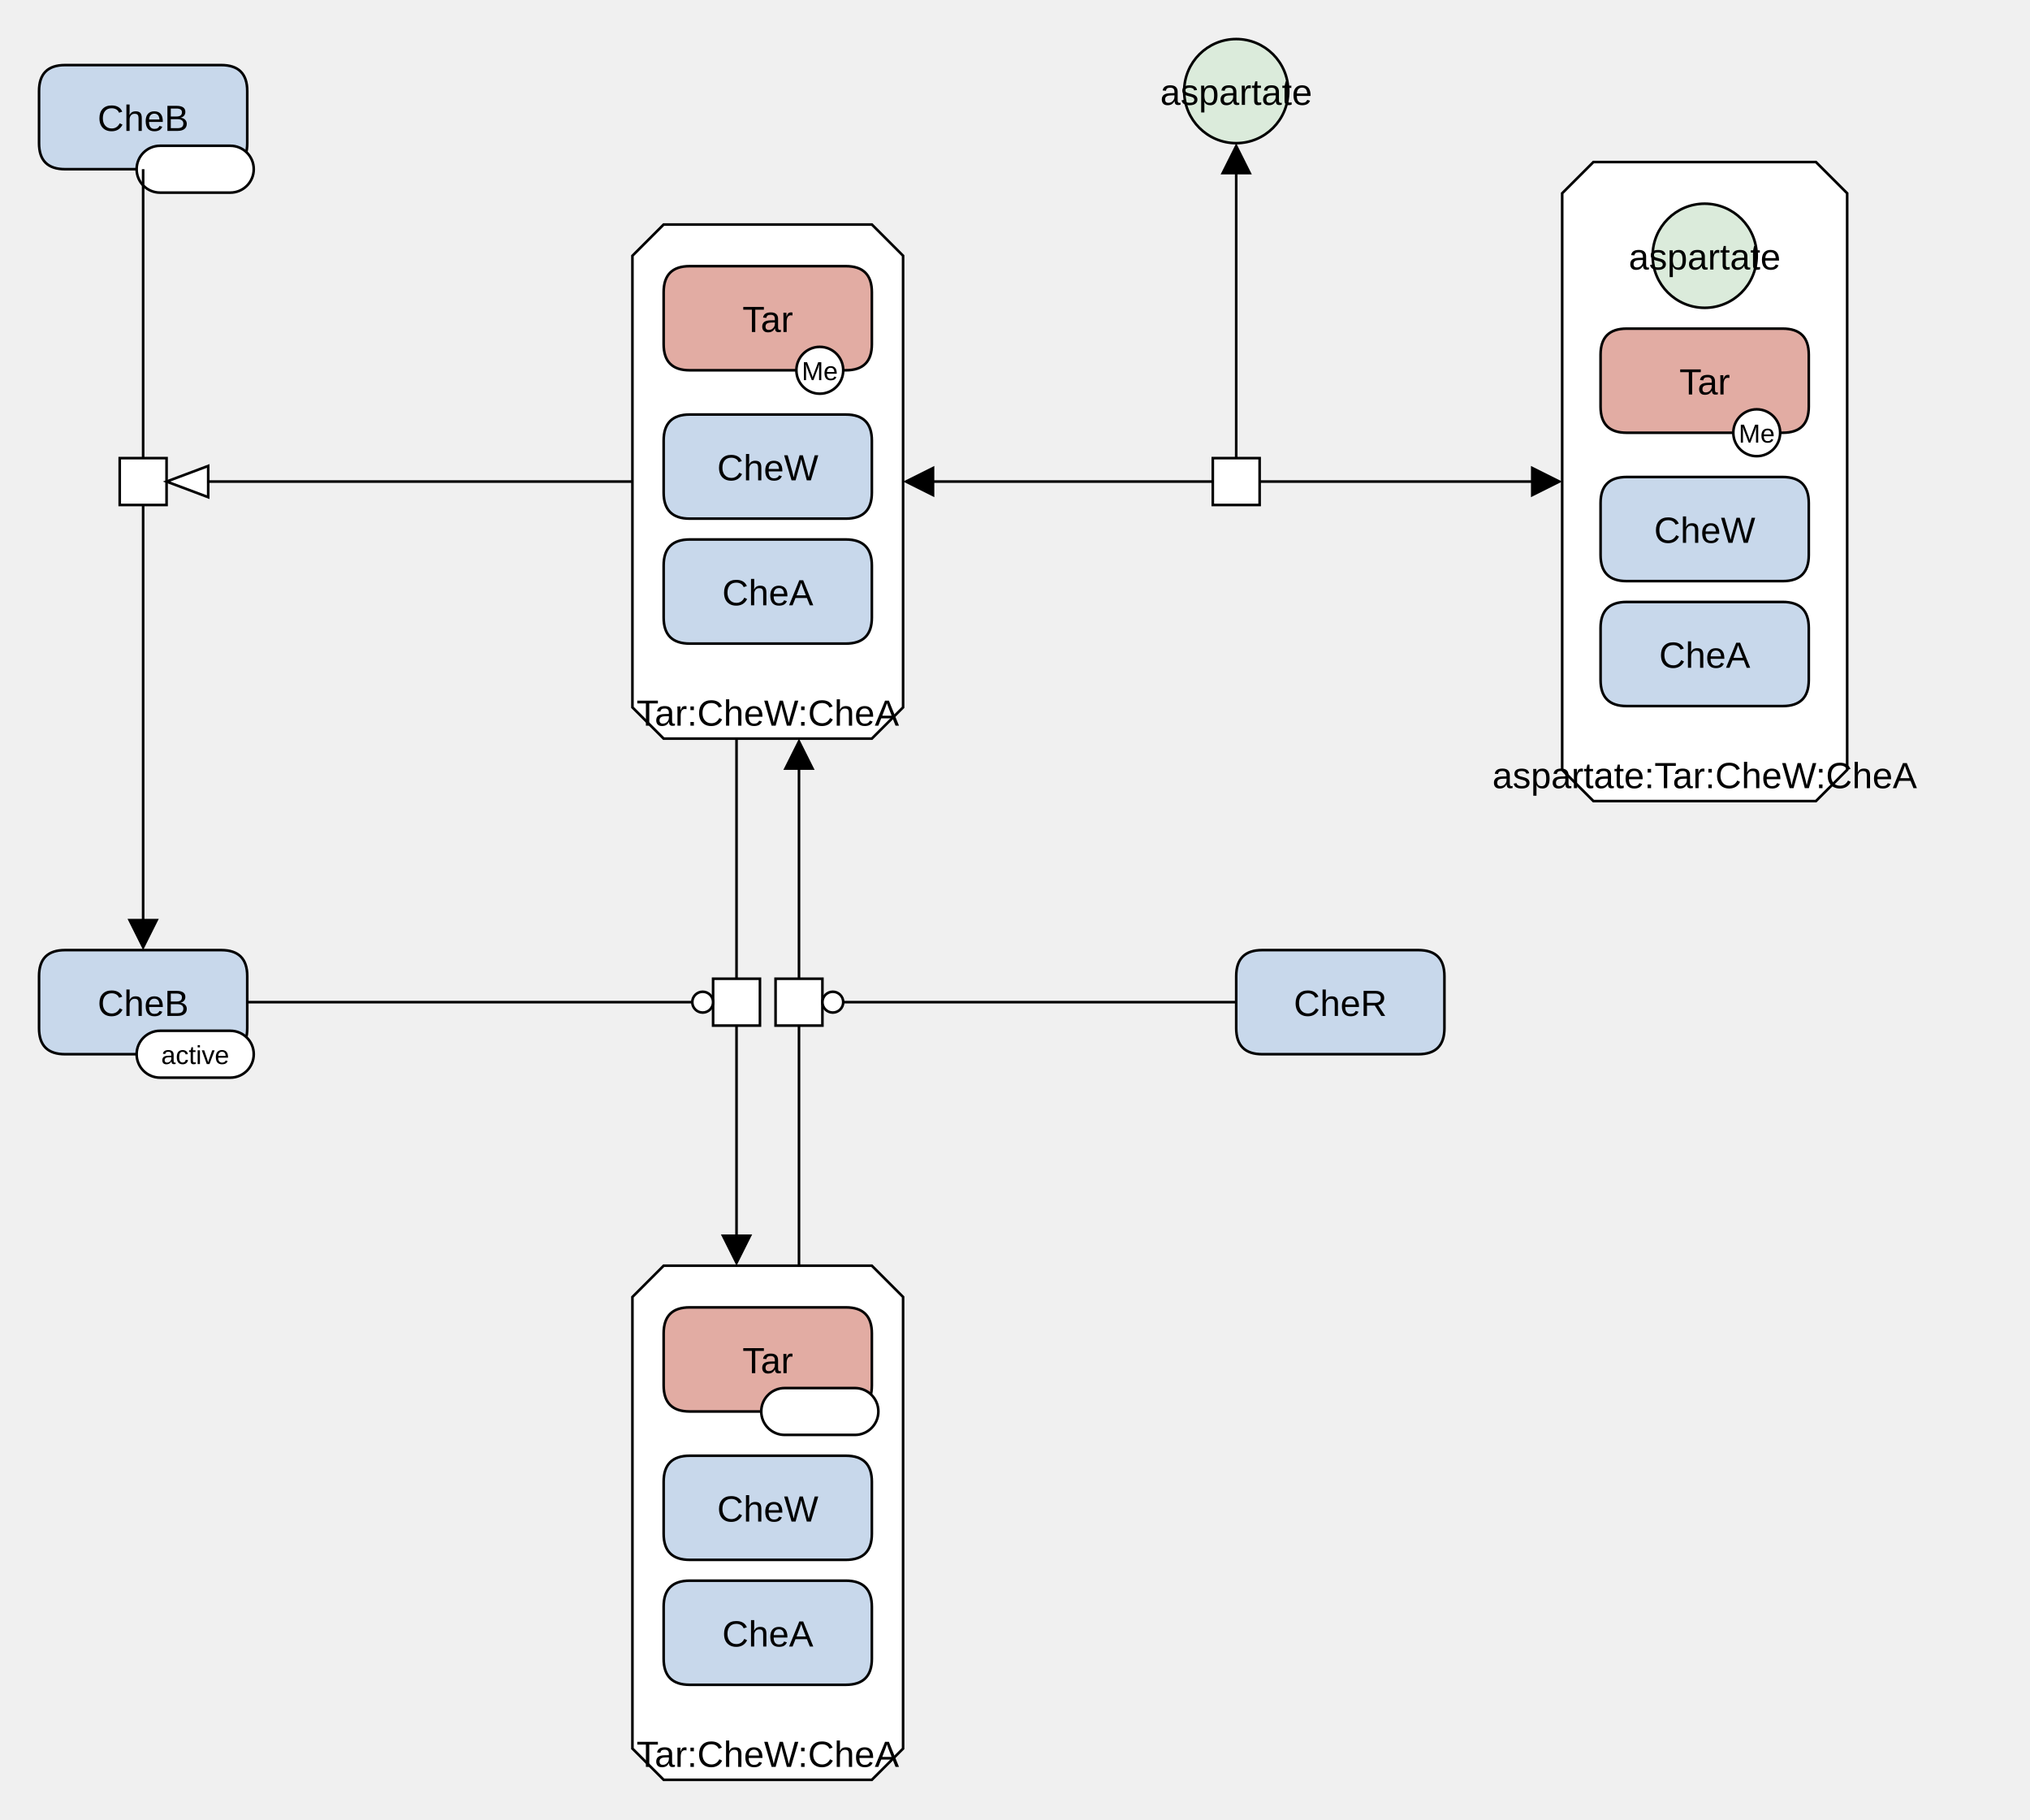
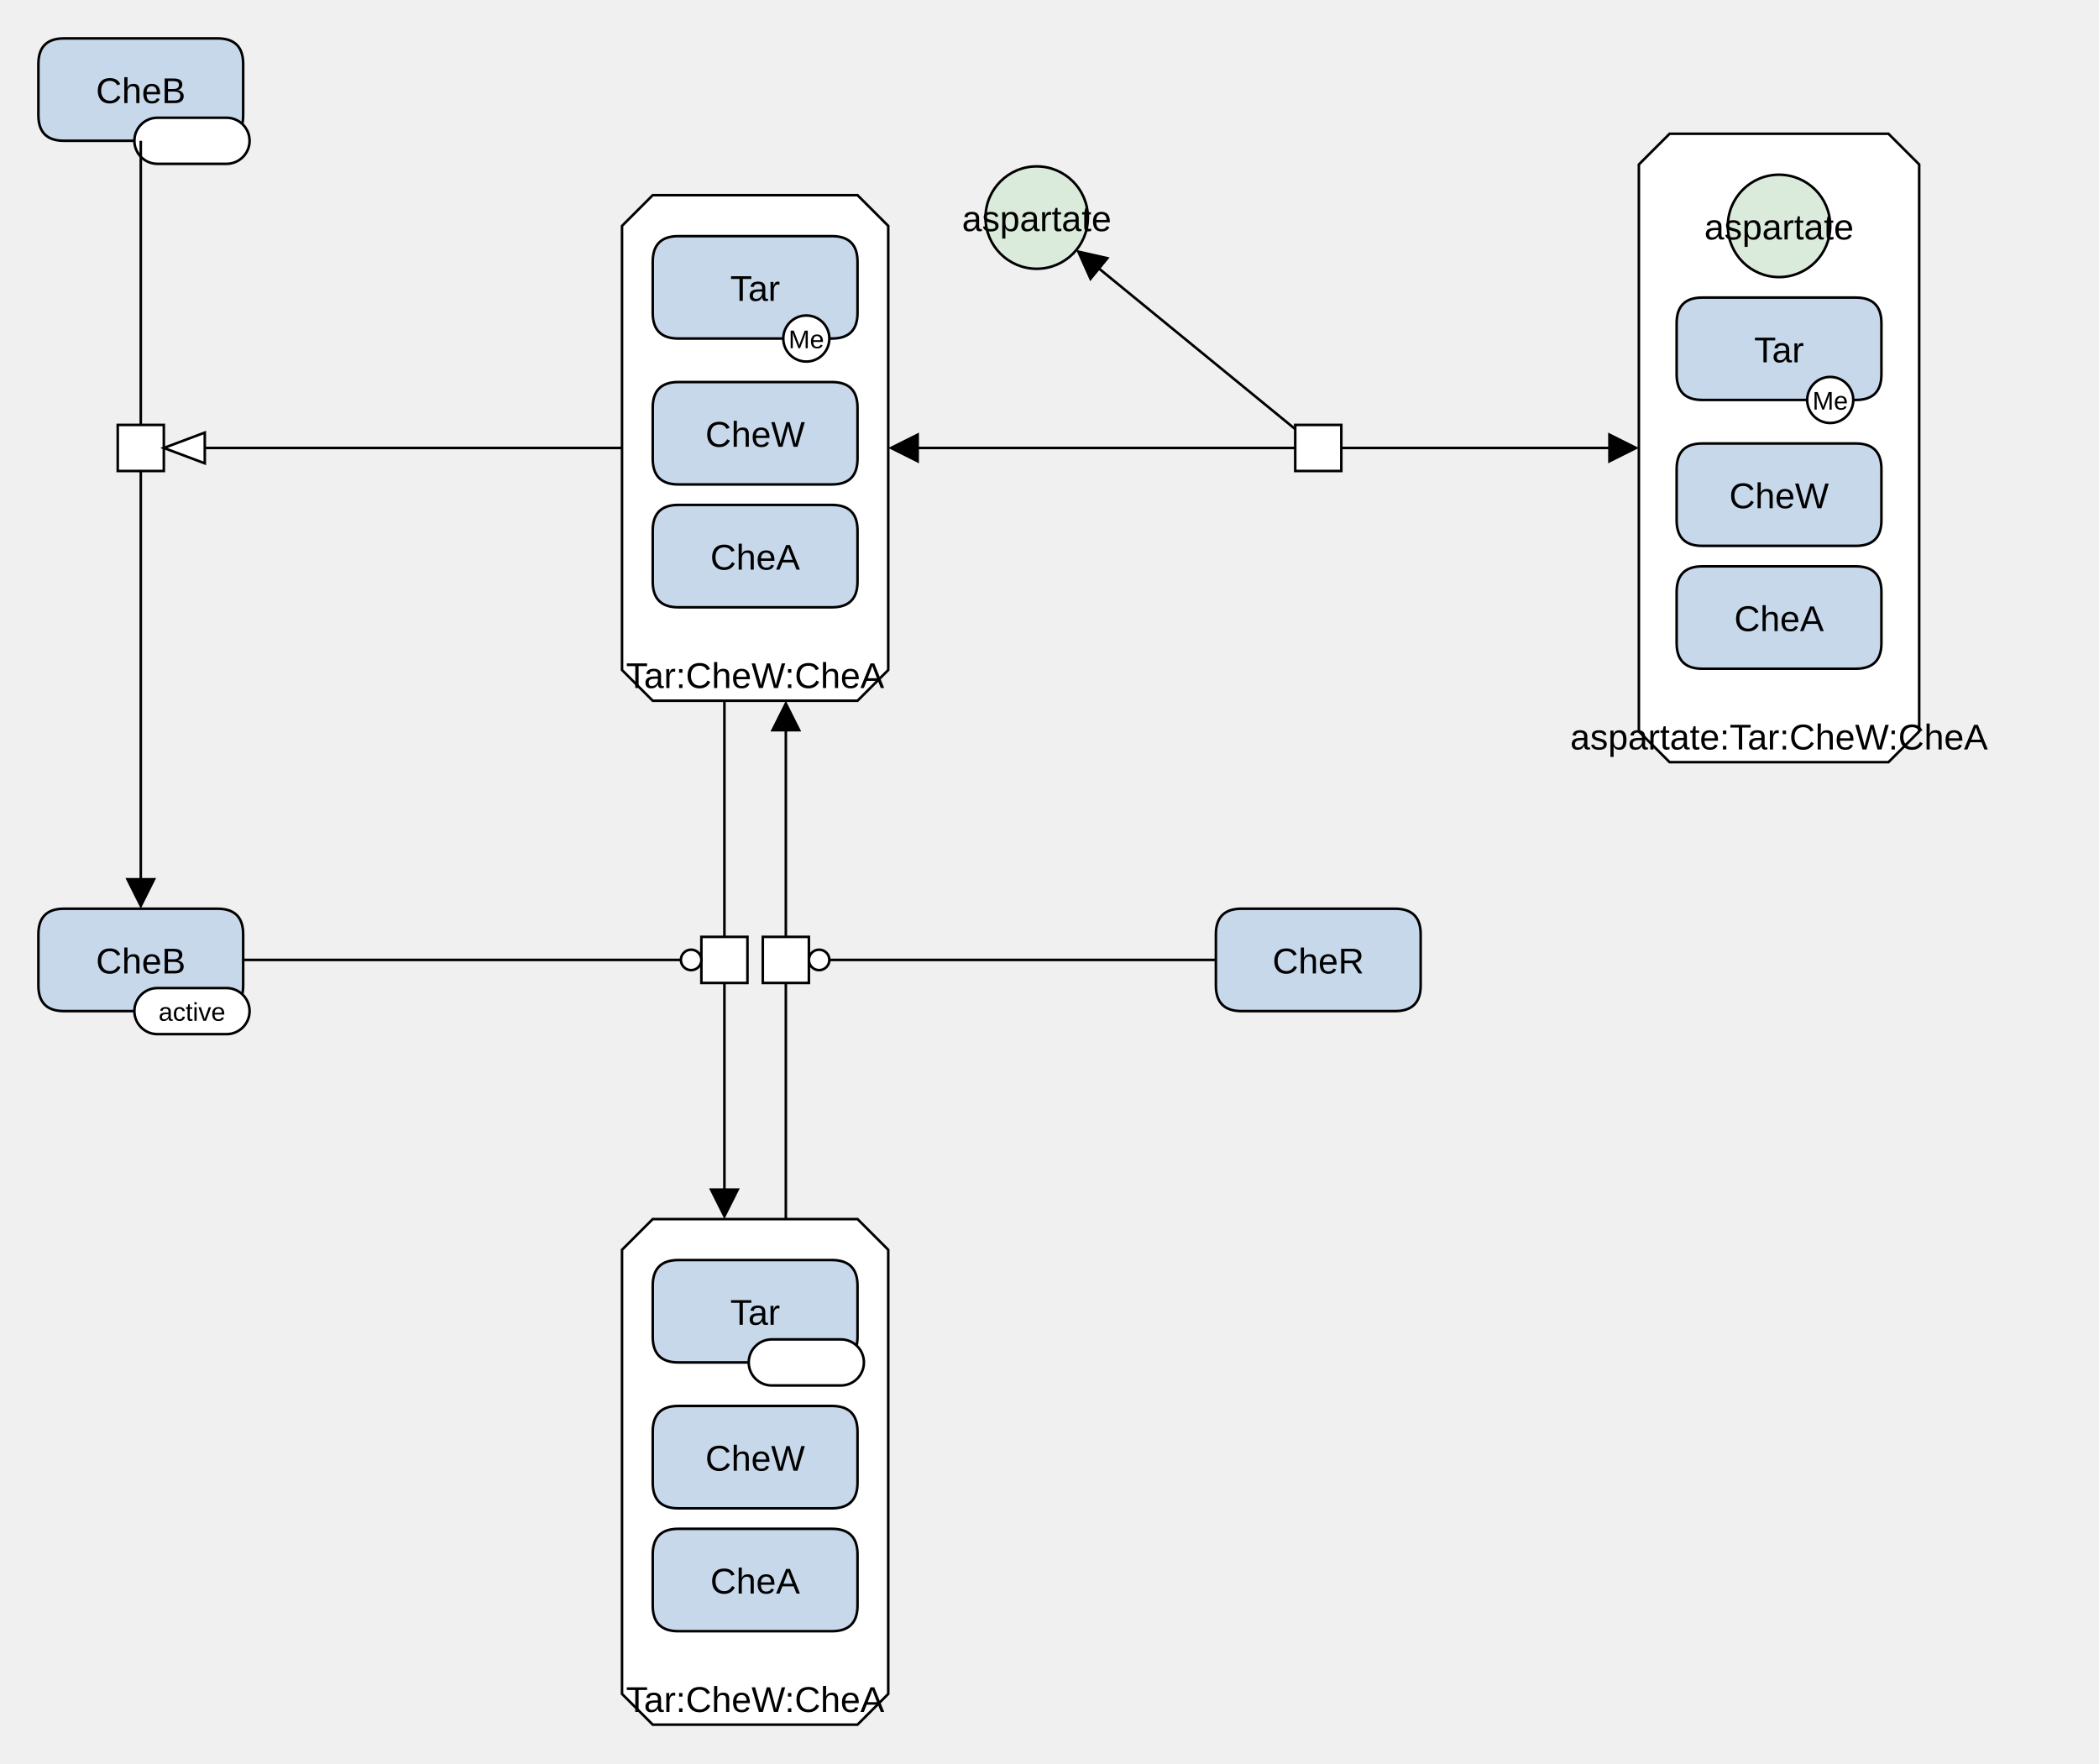
- <svg xmlns="http://www.w3.org/2000/svg" width="780" height="699" viewBox="0 0 780 699" stroke-linecap="butt" stroke-miterlimit="10">
-   <g transform="translate(-125,-115)">
+ <svg xmlns="http://www.w3.org/2000/svg" width="820" height="689" viewBox="0 0 820 689" stroke-linecap="butt" stroke-miterlimit="10">
+   <g transform="translate(-125,-125)">
    <path d="M380 201.25 L460 201.25 L472 213.25 L472 386.75 L460 398.75 L380 398.75 L368 386.75 L368 213.25 Z" fill="#FFFFFF" stroke="none" />
    <path d="M380 201.25 L460 201.25 L472 213.25 L472 386.75 L460 398.75 L380 398.75 L368 386.75 L368 213.25 Z" fill="none" stroke="#000000" />
    <text x="420" y="393.791" text-anchor="middle" font-family="'Dialog', Arial, Helvetica, sans-serif" font-size="14" fill="#000000" stroke="none" xml:space="preserve">Tar:CheW:CheA</text>
-     <path d="M380 227.25 Q380 217.25 390 217.25 L450 217.25 Q460 217.25 460 227.25 L460 247.25 Q460 257.25 450 257.25 L390 257.25 Q380 257.25 380 247.25 Z" fill="#E2ACA3" stroke="none" />
+     <path d="M380 227.25 Q380 217.25 390 217.25 L450 217.25 Q460 217.25 460 227.25 L460 247.25 Q460 257.25 450 257.25 L390 257.25 Q380 257.25 380 247.25 Z" fill="#C8D8EB" stroke="none" />
    <path d="M380 227.25 Q380 217.25 390 217.25 L450 217.25 Q460 217.25 460 227.25 L460 247.25 Q460 257.25 450 257.25 L390 257.25 Q380 257.25 380 247.25 Z" fill="none" stroke="#000000" />
    <text x="420" y="242.541" text-anchor="middle" font-family="'Dialog', Arial, Helvetica, sans-serif" font-size="14" fill="#000000" stroke="none" xml:space="preserve">Tar</text>
    <path d="M431 257.25 C431 252.279 435.029 248.25 440 248.25 L440 248.25 C444.971 248.25 449 252.279 449 257.25 L449 257.25 C449 262.221 444.971 266.25 440 266.25 L440 266.25 C435.029 266.25 431 262.221 431 257.25 Z" fill="#FFFFFF" stroke="none" />
    <path d="M431 257.25 C431 252.279 435.029 248.25 440 248.25 L440 248.25 C444.971 248.25 449 252.279 449 257.25 L449 257.25 C449 262.221 444.971 266.25 440 266.25 L440 266.25 C435.029 266.25 431 262.221 431 257.25 Z" fill="none" stroke="#000000" />
    <text x="440" y="261.029" text-anchor="middle" font-family="'Dialog', Arial, Helvetica, sans-serif" font-size="10" fill="#000000" stroke="none" xml:space="preserve">Me</text>
    <path d="M380 284.25 Q380 274.25 390 274.25 L450 274.25 Q460 274.25 460 284.25 L460 304.25 Q460 314.25 450 314.25 L390 314.25 Q380 314.25 380 304.25 Z" fill="#C8D8EB" stroke="none" />
    <path d="M380 284.25 Q380 274.25 390 274.25 L450 274.25 Q460 274.25 460 284.25 L460 304.25 Q460 314.25 450 314.25 L390 314.25 Q380 314.25 380 304.25 Z" fill="none" stroke="#000000" />
    <text x="420" y="299.541" text-anchor="middle" font-family="'Dialog', Arial, Helvetica, sans-serif" font-size="14" fill="#000000" stroke="none" xml:space="preserve">CheW</text>
    <path d="M380 332.25 Q380 322.25 390 322.25 L450 322.25 Q460 322.25 460 332.25 L460 352.25 Q460 362.25 450 362.25 L390 362.25 Q380 362.25 380 352.25 Z" fill="#C8D8EB" stroke="none" />
    <path d="M380 332.25 Q380 322.25 390 322.25 L450 322.25 Q460 322.25 460 332.25 L460 352.25 Q460 362.25 450 362.25 L390 362.25 Q380 362.25 380 352.25 Z" fill="none" stroke="#000000" />
    <text x="420" y="347.541" text-anchor="middle" font-family="'Dialog', Arial, Helvetica, sans-serif" font-size="14" fill="#000000" stroke="none" xml:space="preserve">CheA</text>
-     <path d="M580 150 C580 138.954 588.954 130 600 130 L600 130 C611.046 130 620 138.954 620 150 L620 150 C620 161.046 611.046 170 600 170 L600 170 C588.954 170 580 161.046 580 150 Z" fill="#DBEBDB" stroke="none" />
-     <path d="M580 150 C580 138.954 588.954 130 600 130 L600 130 C611.046 130 620 138.954 620 150 L620 150 C620 161.046 611.046 170 600 170 L600 170 C588.954 170 580 161.046 580 150 Z" fill="none" stroke="#000000" />
-     <text x="600" y="155.291" text-anchor="middle" font-family="'Dialog', Arial, Helvetica, sans-serif" font-size="14" fill="#000000" stroke="none" xml:space="preserve">aspartate</text>
-     <path d="M591 291 L609 291 L609 309 L591 309 Z" fill="#FFFFFF" stroke="none" />
-     <path d="M591 291 L609 291 L609 309 L591 309 Z" fill="none" stroke="#000000" />
-     <path d="M737.25 177.25 L822.75 177.25 L834.75 189.25 L834.75 410.75 L822.75 422.75 L737.25 422.75 L725.25 410.75 L725.25 189.25 Z" fill="#FFFFFF" stroke="none" />
-     <path d="M737.25 177.25 L822.75 177.25 L834.75 189.25 L834.75 410.75 L822.75 422.75 L737.25 422.75 L725.25 410.75 L725.25 189.25 Z" fill="none" stroke="#000000" />
-     <text x="780" y="417.791" text-anchor="middle" font-family="'Dialog', Arial, Helvetica, sans-serif" font-size="14" fill="#000000" stroke="none" xml:space="preserve">aspartate:Tar:CheW:CheA</text>
-     <path d="M760 213.25 C760 202.204 768.954 193.25 780 193.25 L780 193.25 C791.046 193.25 800 202.204 800 213.25 L800 213.25 C800 224.296 791.046 233.25 780 233.25 L780 233.25 C768.954 233.25 760 224.296 760 213.25 Z" fill="#DBEBDB" stroke="none" />
-     <path d="M760 213.25 C760 202.204 768.954 193.25 780 193.25 L780 193.25 C791.046 193.25 800 202.204 800 213.25 L800 213.25 C800 224.296 791.046 233.25 780 233.25 L780 233.25 C768.954 233.25 760 224.296 760 213.25 Z" fill="none" stroke="#000000" />
-     <text x="780" y="218.541" text-anchor="middle" font-family="'Dialog', Arial, Helvetica, sans-serif" font-size="14" fill="#000000" stroke="none" xml:space="preserve">aspartate</text>
-     <path d="M740 251.25 Q740 241.25 750 241.25 L810 241.25 Q820 241.25 820 251.25 L820 271.25 Q820 281.25 810 281.25 L750 281.25 Q740 281.25 740 271.25 Z" fill="#E2ACA3" stroke="none" />
-     <path d="M740 251.25 Q740 241.25 750 241.25 L810 241.25 Q820 241.25 820 251.25 L820 271.25 Q820 281.25 810 281.25 L750 281.25 Q740 281.25 740 271.25 Z" fill="none" stroke="#000000" />
-     <text x="780" y="266.541" text-anchor="middle" font-family="'Dialog', Arial, Helvetica, sans-serif" font-size="14" fill="#000000" stroke="none" xml:space="preserve">Tar</text>
-     <path d="M791 281.25 C791 276.279 795.029 272.25 800 272.25 L800 272.25 C804.971 272.25 809 276.279 809 281.25 L809 281.25 C809 286.221 804.971 290.25 800 290.25 L800 290.25 C795.029 290.25 791 286.221 791 281.25 Z" fill="#FFFFFF" stroke="none" />
-     <path d="M791 281.25 C791 276.279 795.029 272.25 800 272.25 L800 272.25 C804.971 272.25 809 276.279 809 281.25 L809 281.25 C809 286.221 804.971 290.25 800 290.25 L800 290.25 C795.029 290.25 791 286.221 791 281.25 Z" fill="none" stroke="#000000" />
-     <text x="800" y="285.029" text-anchor="middle" font-family="'Dialog', Arial, Helvetica, sans-serif" font-size="10" fill="#000000" stroke="none" xml:space="preserve">Me</text>
-     <path d="M740 308.25 Q740 298.25 750 298.25 L810 298.25 Q820 298.25 820 308.25 L820 328.25 Q820 338.25 810 338.25 L750 338.25 Q740 338.25 740 328.25 Z" fill="#C8D8EB" stroke="none" />
-     <path d="M740 308.25 Q740 298.25 750 298.25 L810 298.25 Q820 298.25 820 308.25 L820 328.25 Q820 338.25 810 338.25 L750 338.25 Q740 338.25 740 328.25 Z" fill="none" stroke="#000000" />
-     <text x="780" y="323.541" text-anchor="middle" font-family="'Dialog', Arial, Helvetica, sans-serif" font-size="14" fill="#000000" stroke="none" xml:space="preserve">CheW</text>
-     <path d="M740 356.25 Q740 346.25 750 346.25 L810 346.25 Q820 346.25 820 356.25 L820 376.25 Q820 386.25 810 386.25 L750 386.25 Q740 386.25 740 376.25 Z" fill="#C8D8EB" stroke="none" />
-     <path d="M740 356.25 Q740 346.25 750 346.25 L810 346.25 Q820 346.25 820 356.25 L820 376.25 Q820 386.25 810 386.25 L750 386.25 Q740 386.25 740 376.25 Z" fill="none" stroke="#000000" />
-     <text x="780" y="371.541" text-anchor="middle" font-family="'Dialog', Arial, Helvetica, sans-serif" font-size="14" fill="#000000" stroke="none" xml:space="preserve">CheA</text>
+     <path d="M510 210 C510 198.954 518.954 190 530 190 L530 190 C541.046 190 550 198.954 550 210 L550 210 C550 221.046 541.046 230 530 230 L530 230 C518.954 230 510 221.046 510 210 Z" fill="#DBEBDB" stroke="none" />
+     <path d="M510 210 C510 198.954 518.954 190 530 190 L530 190 C541.046 190 550 198.954 550 210 L550 210 C550 221.046 541.046 230 530 230 L530 230 C518.954 230 510 221.046 510 210 Z" fill="none" stroke="#000000" />
+     <text x="530" y="215.291" text-anchor="middle" font-family="'Dialog', Arial, Helvetica, sans-serif" font-size="14" fill="#000000" stroke="none" xml:space="preserve">aspartate</text>
+     <path d="M631 291 L649 291 L649 309 L631 309 Z" fill="#FFFFFF" stroke="none" />
+     <path d="M631 291 L649 291 L649 309 L631 309 Z" fill="none" stroke="#000000" />
+     <path d="M777.25 177.25 L862.75 177.25 L874.75 189.25 L874.75 410.75 L862.75 422.75 L777.25 422.75 L765.25 410.75 L765.25 189.25 Z" fill="#FFFFFF" stroke="none" />
+     <path d="M777.25 177.25 L862.75 177.25 L874.75 189.25 L874.75 410.75 L862.75 422.75 L777.25 422.75 L765.25 410.75 L765.25 189.25 Z" fill="none" stroke="#000000" />
+     <text x="820" y="417.791" text-anchor="middle" font-family="'Dialog', Arial, Helvetica, sans-serif" font-size="14" fill="#000000" stroke="none" xml:space="preserve">aspartate:Tar:CheW:CheA</text>
+     <path d="M800 213.25 C800 202.204 808.954 193.25 820 193.25 L820 193.25 C831.046 193.25 840 202.204 840 213.25 L840 213.25 C840 224.296 831.046 233.25 820 233.25 L820 233.25 C808.954 233.25 800 224.296 800 213.25 Z" fill="#DBEBDB" stroke="none" />
+     <path d="M800 213.25 C800 202.204 808.954 193.25 820 193.25 L820 193.25 C831.046 193.25 840 202.204 840 213.25 L840 213.25 C840 224.296 831.046 233.25 820 233.25 L820 233.25 C808.954 233.25 800 224.296 800 213.25 Z" fill="none" stroke="#000000" />
+     <text x="820" y="218.541" text-anchor="middle" font-family="'Dialog', Arial, Helvetica, sans-serif" font-size="14" fill="#000000" stroke="none" xml:space="preserve">aspartate</text>
+     <path d="M780 251.25 Q780 241.25 790 241.25 L850 241.25 Q860 241.25 860 251.25 L860 271.25 Q860 281.25 850 281.25 L790 281.25 Q780 281.25 780 271.25 Z" fill="#C8D8EB" stroke="none" />
+     <path d="M780 251.25 Q780 241.25 790 241.25 L850 241.25 Q860 241.25 860 251.25 L860 271.25 Q860 281.25 850 281.25 L790 281.25 Q780 281.25 780 271.25 Z" fill="none" stroke="#000000" />
+     <text x="820" y="266.541" text-anchor="middle" font-family="'Dialog', Arial, Helvetica, sans-serif" font-size="14" fill="#000000" stroke="none" xml:space="preserve">Tar</text>
+     <path d="M831 281.25 C831 276.279 835.029 272.25 840 272.25 L840 272.25 C844.971 272.25 849 276.279 849 281.25 L849 281.25 C849 286.221 844.971 290.25 840 290.25 L840 290.25 C835.029 290.25 831 286.221 831 281.25 Z" fill="#FFFFFF" stroke="none" />
+     <path d="M831 281.25 C831 276.279 835.029 272.25 840 272.25 L840 272.25 C844.971 272.25 849 276.279 849 281.25 L849 281.25 C849 286.221 844.971 290.25 840 290.25 L840 290.25 C835.029 290.25 831 286.221 831 281.25 Z" fill="none" stroke="#000000" />
+     <text x="840" y="285.029" text-anchor="middle" font-family="'Dialog', Arial, Helvetica, sans-serif" font-size="10" fill="#000000" stroke="none" xml:space="preserve">Me</text>
+     <path d="M780 308.25 Q780 298.25 790 298.25 L850 298.25 Q860 298.25 860 308.25 L860 328.25 Q860 338.25 850 338.25 L790 338.25 Q780 338.25 780 328.25 Z" fill="#C8D8EB" stroke="none" />
+     <path d="M780 308.25 Q780 298.25 790 298.25 L850 298.25 Q860 298.25 860 308.25 L860 328.25 Q860 338.25 850 338.25 L790 338.25 Q780 338.25 780 328.25 Z" fill="none" stroke="#000000" />
+     <text x="820" y="323.541" text-anchor="middle" font-family="'Dialog', Arial, Helvetica, sans-serif" font-size="14" fill="#000000" stroke="none" xml:space="preserve">CheW</text>
+     <path d="M780 356.25 Q780 346.25 790 346.25 L850 346.25 Q860 346.25 860 356.25 L860 376.25 Q860 386.25 850 386.25 L790 386.25 Q780 386.25 780 376.25 Z" fill="#C8D8EB" stroke="none" />
+     <path d="M780 356.25 Q780 346.25 790 346.25 L850 346.25 Q860 346.25 860 356.25 L860 376.25 Q860 386.25 850 386.25 L790 386.25 Q780 386.25 780 376.25 Z" fill="none" stroke="#000000" />
+     <text x="820" y="371.541" text-anchor="middle" font-family="'Dialog', Arial, Helvetica, sans-serif" font-size="14" fill="#000000" stroke="none" xml:space="preserve">CheA</text>
    <path d="M399 491 L417 491 L417 509 L399 509 Z" fill="#FFFFFF" stroke="none" />
    <path d="M399 491 L417 491 L417 509 L399 509 Z" fill="none" stroke="#000000" />
    <path d="M423 491 L441 491 L441 509 L423 509 Z" fill="#FFFFFF" stroke="none" />
    <path d="M423 491 L441 491 L441 509 L423 509 Z" fill="none" stroke="#000000" />
    <path d="M380 601.25 L460 601.25 L472 613.25 L472 786.75 L460 798.75 L380 798.75 L368 786.75 L368 613.25 Z" fill="#FFFFFF" stroke="none" />
    <path d="M380 601.25 L460 601.25 L472 613.25 L472 786.75 L460 798.75 L380 798.75 L368 786.75 L368 613.25 Z" fill="none" stroke="#000000" />
    <text x="420" y="793.791" text-anchor="middle" font-family="'Dialog', Arial, Helvetica, sans-serif" font-size="14" fill="#000000" stroke="none" xml:space="preserve">Tar:CheW:CheA</text>
-     <path d="M380 627.25 Q380 617.25 390 617.25 L450 617.25 Q460 617.25 460 627.25 L460 647.25 Q460 657.25 450 657.25 L390 657.25 Q380 657.25 380 647.25 Z" fill="#E2ACA3" stroke="none" />
+     <path d="M380 627.25 Q380 617.25 390 617.25 L450 617.25 Q460 617.25 460 627.25 L460 647.25 Q460 657.25 450 657.25 L390 657.25 Q380 657.25 380 647.25 Z" fill="#C8D8EB" stroke="none" />
    <path d="M380 627.25 Q380 617.25 390 617.25 L450 617.25 Q460 617.25 460 627.25 L460 647.25 Q460 657.25 450 657.25 L390 657.25 Q380 657.25 380 647.25 Z" fill="none" stroke="#000000" />
    <text x="420" y="642.541" text-anchor="middle" font-family="'Dialog', Arial, Helvetica, sans-serif" font-size="14" fill="#000000" stroke="none" xml:space="preserve">Tar</text>
    <path d="M417.5 657.25 C417.5 652.279 421.529 648.25 426.5 648.25 L453.5 648.25 C458.471 648.25 462.5 652.279 462.5 657.25 L462.5 657.25 C462.5 662.221 458.471 666.25 453.5 666.25 L426.5 666.25 C421.529 666.25 417.5 662.221 417.5 657.25 Z" fill="#FFFFFF" stroke="none" />
    <path d="M417.5 657.25 C417.5 652.279 421.529 648.25 426.5 648.25 L453.5 648.25 C458.471 648.25 462.5 652.279 462.5 657.25 L462.5 657.25 C462.5 662.221 458.471 666.25 453.5 666.25 L426.5 666.25 C421.529 666.25 417.5 662.221 417.5 657.25 Z" fill="none" stroke="#000000" />
    <path d="M380 684.25 Q380 674.25 390 674.25 L450 674.25 Q460 674.25 460 684.25 L460 704.25 Q460 714.25 450 714.25 L390 714.25 Q380 714.25 380 704.25 Z" fill="#C8D8EB" stroke="none" />
    <path d="M380 684.25 Q380 674.25 390 674.25 L450 674.25 Q460 674.25 460 684.25 L460 704.25 Q460 714.25 450 714.25 L390 714.25 Q380 714.25 380 704.25 Z" fill="none" stroke="#000000" />
    <text x="420" y="699.541" text-anchor="middle" font-family="'Dialog', Arial, Helvetica, sans-serif" font-size="14" fill="#000000" stroke="none" xml:space="preserve">CheW</text>
    <path d="M380 732.25 Q380 722.25 390 722.25 L450 722.25 Q460 722.25 460 732.25 L460 752.25 Q460 762.25 450 762.25 L390 762.25 Q380 762.25 380 752.25 Z" fill="#C8D8EB" stroke="none" />
    <path d="M380 732.25 Q380 722.25 390 722.25 L450 722.25 Q460 722.25 460 732.25 L460 752.25 Q460 762.25 450 762.25 L390 762.25 Q380 762.25 380 752.25 Z" fill="none" stroke="#000000" />
    <text x="420" y="747.541" text-anchor="middle" font-family="'Dialog', Arial, Helvetica, sans-serif" font-size="14" fill="#000000" stroke="none" xml:space="preserve">CheA</text>
    <path d="M140 150 Q140 140 150 140 L210 140 Q220 140 220 150 L220 170 Q220 180 210 180 L150 180 Q140 180 140 170 Z" fill="#C8D8EB" stroke="none" />
    <path d="M140 150 Q140 140 150 140 L210 140 Q220 140 220 150 L220 170 Q220 180 210 180 L150 180 Q140 180 140 170 Z" fill="none" stroke="#000000" />
    <text x="180" y="165.291" text-anchor="middle" font-family="'Dialog', Arial, Helvetica, sans-serif" font-size="14" fill="#000000" stroke="none" xml:space="preserve">CheB</text>
    <path d="M177.5 180 C177.5 175.029 181.529 171 186.5 171 L213.5 171 C218.471 171 222.5 175.029 222.5 180 L222.5 180 C222.5 184.971 218.471 189 213.5 189 L186.5 189 C181.529 189 177.5 184.971 177.5 180 Z" fill="#FFFFFF" stroke="none" />
    <path d="M177.5 180 C177.5 175.029 181.529 171 186.5 171 L213.5 171 C218.471 171 222.5 175.029 222.5 180 L222.5 180 C222.5 184.971 218.471 189 213.5 189 L186.5 189 C181.529 189 177.5 184.971 177.5 180 Z" fill="none" stroke="#000000" />
    <path d="M171 291 L189 291 L189 309 L171 309 Z" fill="#FFFFFF" stroke="none" />
    <path d="M171 291 L189 291 L189 309 L171 309 Z" fill="none" stroke="#000000" />
    <path d="M140 490 Q140 480 150 480 L210 480 Q220 480 220 490 L220 510 Q220 520 210 520 L150 520 Q140 520 140 510 Z" fill="#C8D8EB" stroke="none" />
    <path d="M140 490 Q140 480 150 480 L210 480 Q220 480 220 490 L220 510 Q220 520 210 520 L150 520 Q140 520 140 510 Z" fill="none" stroke="#000000" />
    <text x="180" y="505.291" text-anchor="middle" font-family="'Dialog', Arial, Helvetica, sans-serif" font-size="14" fill="#000000" stroke="none" xml:space="preserve">CheB</text>
    <path d="M177.5 520 C177.5 515.029 181.529 511 186.5 511 L213.5 511 C218.471 511 222.5 515.029 222.5 520 L222.5 520 C222.5 524.971 218.471 529 213.5 529 L186.5 529 C181.529 529 177.5 524.971 177.5 520 Z" fill="#FFFFFF" stroke="none" />
    <path d="M177.5 520 C177.5 515.029 181.529 511 186.5 511 L213.5 511 C218.471 511 222.5 515.029 222.5 520 L222.5 520 C222.5 524.971 218.471 529 213.5 529 L186.5 529 C181.529 529 177.5 524.971 177.5 520 Z" fill="none" stroke="#000000" />
    <text x="200" y="523.779" text-anchor="middle" font-family="'Dialog', Arial, Helvetica, sans-serif" font-size="10" fill="#000000" stroke="none" xml:space="preserve">active</text>
    <path d="M600 490 Q600 480 610 480 L670 480 Q680 480 680 490 L680 510 Q680 520 670 520 L610 520 Q600 520 600 510 Z" fill="#C8D8EB" stroke="none" />
    <path d="M600 490 Q600 480 610 480 L670 480 Q680 480 680 490 L680 510 Q680 520 670 520 L610 520 Q600 520 600 510 Z" fill="none" stroke="#000000" />
    <text x="640" y="505.291" text-anchor="middle" font-family="'Dialog', Arial, Helvetica, sans-serif" font-size="14" fill="#000000" stroke="none" xml:space="preserve">CheR</text>
-     <path d="M591 300 L483 300" fill="none" stroke="#000000" />
+     <path d="M631 300 L483 300" fill="none" stroke="#000000" />
    <path d="M472 300 L484 294 L484 306 Z" fill="#000000" stroke="none" />
-     <path d="M600 291 L600 181" fill="none" stroke="#000000" />
-     <path d="M600 170 L606 182 L594 182 Z" fill="#000000" stroke="none" />
-     <path d="M609 300 L714.25 300" fill="none" stroke="#000000" />
-     <path d="M725.25 300 L713.25 306 L713.25 294 Z" fill="#000000" stroke="none" />
+     <path d="M631 292.636 L553.922 229.573" fill="none" stroke="#000000" />
+     <path d="M545.409 222.607 L558.496 225.562 L550.897 234.85 Z" fill="#000000" stroke="none" />
+     <path d="M649 300 L754.25 300" fill="none" stroke="#000000" />
+     <path d="M765.25 300 L753.25 306 L753.25 294 Z" fill="#000000" stroke="none" />
    <path d="M408 398.75 L408 491" fill="none" stroke="#000000" />
    <path d="M408 509 L408 590.25" fill="none" stroke="#000000" />
    <path d="M408 601.25 L402 589.25 L414 589.25 Z" fill="#000000" stroke="none" />
    <path d="M220 500 L391 500" fill="none" stroke="#000000" />
    <circle cx="395" cy="500" r="4" fill="white" stroke="#000000" />
    <path d="M432 601.25 L432 509" fill="none" stroke="#000000" />
    <path d="M432 491 L432 409.75" fill="none" stroke="#000000" />
    <path d="M432 398.75 L438 410.75 L426 410.75 Z" fill="#000000" stroke="none" />
    <path d="M600 500 L449 500" fill="none" stroke="#000000" />
    <circle cx="445" cy="500" r="4" fill="white" stroke="#000000" />
    <path d="M180 180 L180 291" fill="none" stroke="#000000" />
    <path d="M180 309 L180 469" fill="none" stroke="#000000" />
    <path d="M180 480 L174 468 L186 468 Z" fill="#000000" stroke="none" />
    <path d="M368 300 L204 300" fill="none" stroke="#000000" />
    <path d="M189 300 L205 294 L205 306 Z" fill="white" stroke="#000000" />
  </g>
</svg>
